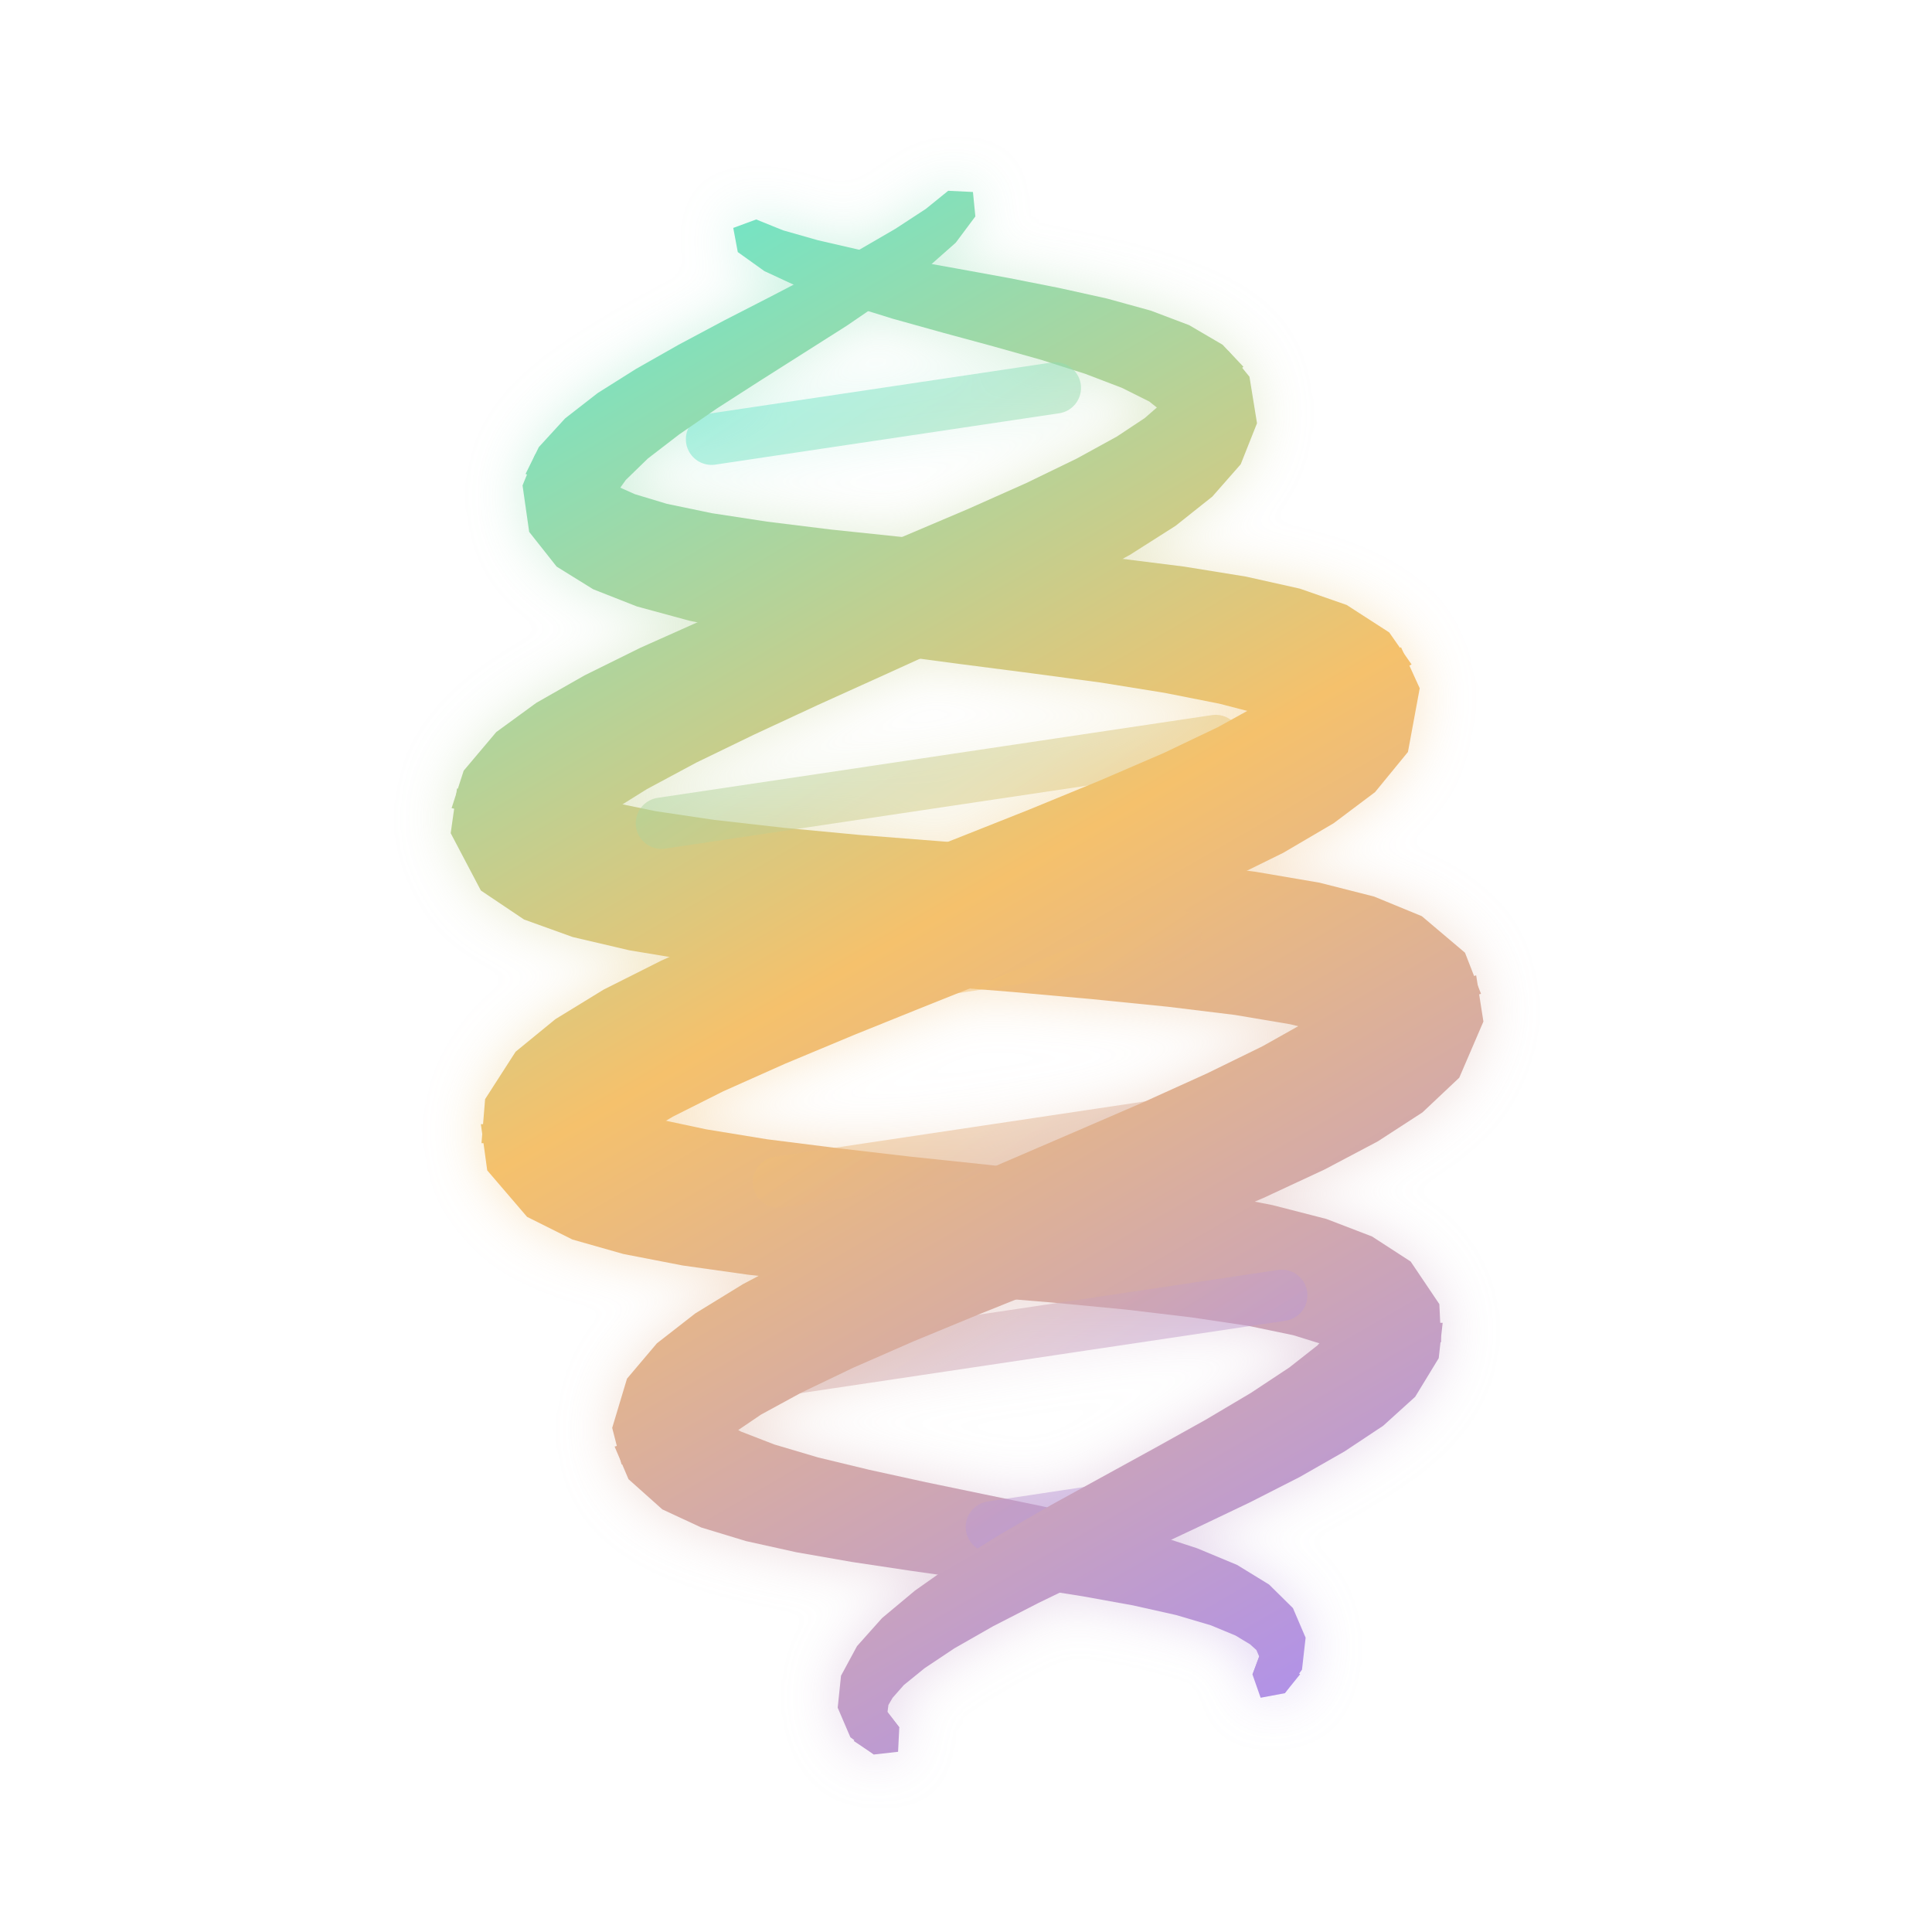
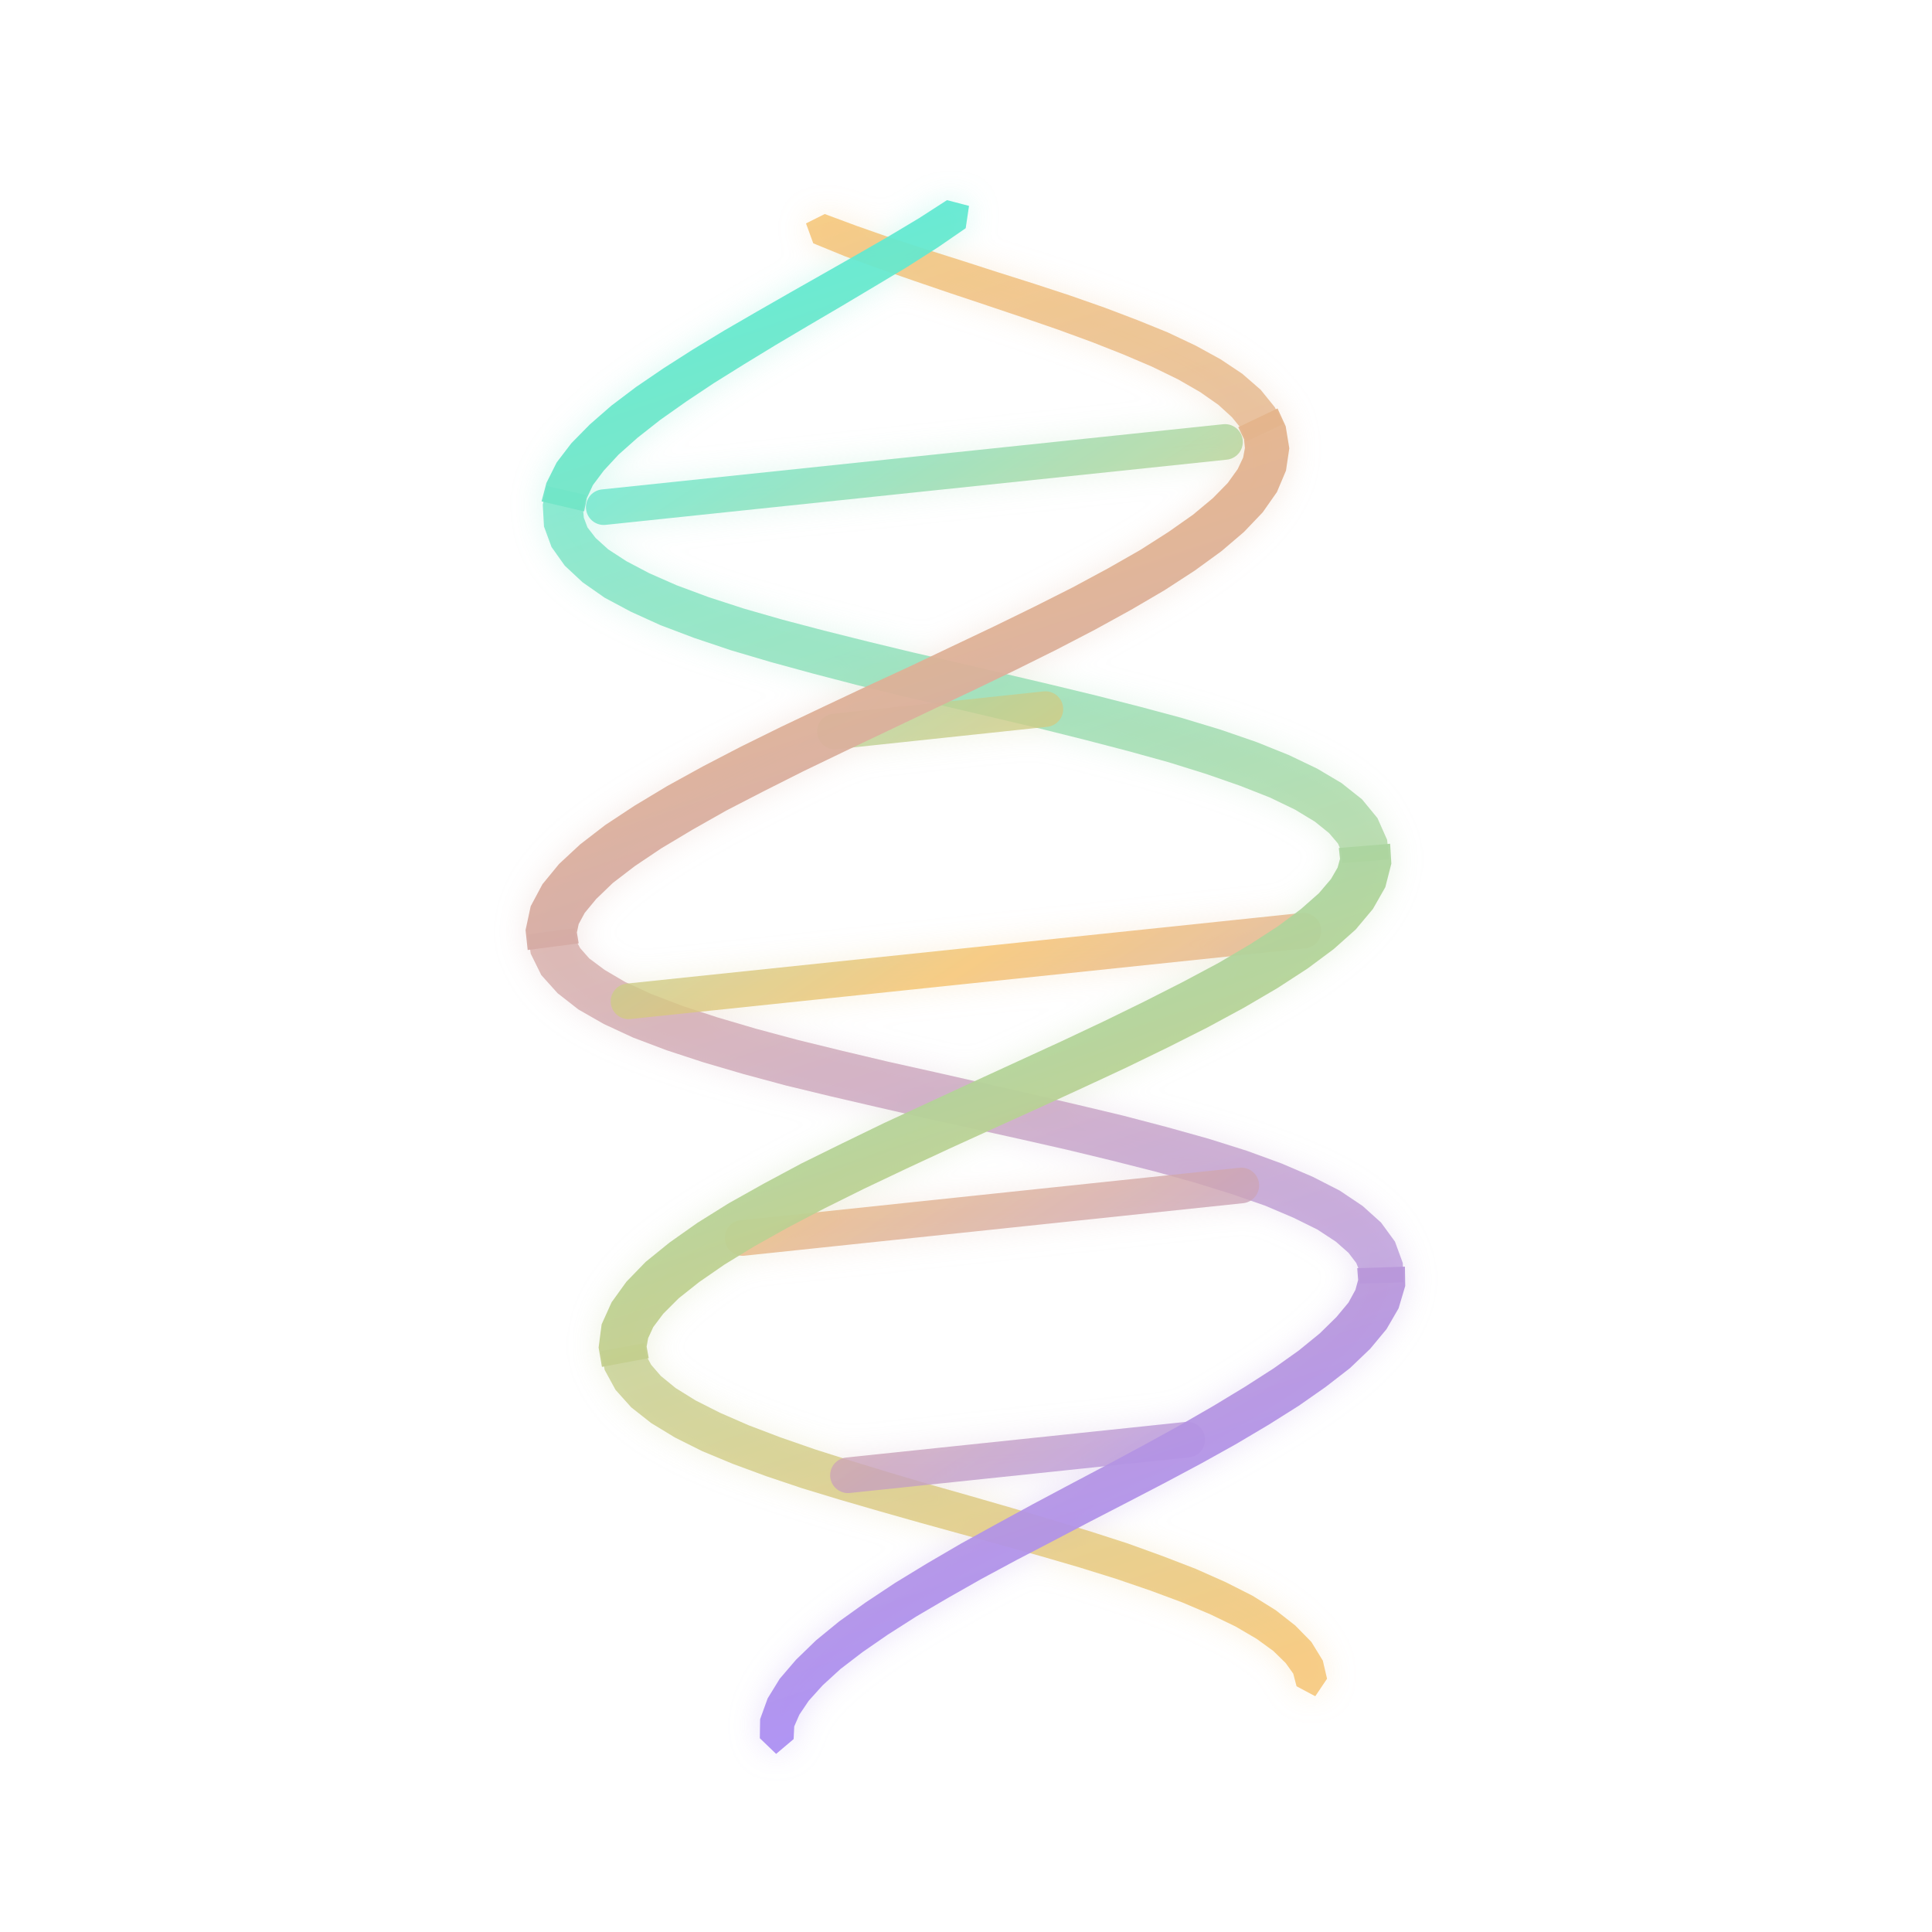
<svg xmlns="http://www.w3.org/2000/svg" viewBox="0 0 64 64" fill="none" role="img" aria-label="Humanitas" class="humanitas-dna" data-dna-prefix="hdna">
-   <style>#hdna-glow-layer{animation:hdna-breathe 4.2s ease-in-out infinite}@keyframes hdna-breathe{0%,100%{opacity:.32}50%{opacity:.62}}@media (prefers-reduced-motion:reduce){#hdna-glow-layer{animation:none!important;opacity:.32}}</style>
+   <style>#hdna-glow-layer{animation:hdna-breathe 4.2s ease-in-out infinite}@keyframes hdna-breathe{0%,100%{opacity:.22}50%{opacity:.42}}@media (prefers-reduced-motion:reduce){#hdna-glow-layer{animation:none!important;opacity:.22}}</style>
  <defs>
-     <linearGradient id="hdna-grad" x1="18" y1="6" x2="48" y2="58" gradientUnits="userSpaceOnUse" color-interpolation="sRGB">
+     <linearGradient id="hdna-grad0" x1="24" y1="8" x2="40" y2="56" gradientUnits="userSpaceOnUse" color-interpolation="sRGB">
      <stop offset="0%" stop-color="#5eead4" />
-       <stop offset="46%" stop-color="#f5c16c" />
+       <stop offset="100%" stop-color="#f5c16c" />
+     </linearGradient>
+     <linearGradient id="hdna-grad1" x1="24" y1="8" x2="40" y2="56" gradientUnits="userSpaceOnUse" color-interpolation="sRGB">
+       <stop offset="0%" stop-color="#f5c16c" />
      <stop offset="100%" stop-color="#a78bfa" />
    </linearGradient>
    <linearGradient id="hdna-rung" x1="20" y1="14" x2="44" y2="50" gradientUnits="userSpaceOnUse" color-interpolation="sRGB">
      <stop offset="0%" stop-color="#5eead4" />
      <stop offset="50%" stop-color="#f5c16c" />
      <stop offset="100%" stop-color="#a78bfa" />
    </linearGradient>
-     <filter id="hdna-glow" x="-35%" y="-35%" width="170%" height="170%">
-       <feGaussianBlur in="SourceGraphic" stdDeviation="0.9" />
+     <filter id="hdna-glow" x="-30%" y="-30%" width="160%" height="160%">
+       <feGaussianBlur in="SourceGraphic" stdDeviation="0.5" />
    </filter>
  </defs>
-   <g id="hdna-glow-layer" filter="url(#hdna-glow)" opacity=".4">
-     <path d="M15.14 26.12L14.93 27.60L15.93 29.50L17.36 30.46L18.97 31.04L20.85 31.48L23.02 31.84L25.45 32.14L28.07 32.40L30.79 32.64L33.54 32.86L36.20 33.10L38.69 33.35L40.90 33.62L42.74 33.93L44.09 34.26L44.81 34.53L44.72 34.39L44.53 34.24L49.06 32.92L48.53 31.56L47.10 30.35L45.52 29.70L43.71 29.24L41.60 28.88L39.22 28.58L36.64 28.32L33.93 28.09L31.18 27.87L28.49 27.66L25.95 27.42L23.66 27.16L21.71 26.87L20.21 26.56L19.28 26.26L19.09 26.19L19.41 26.93L19.51 27.10L15.14 26.12Z" fill="url(#hdna-grad)" />
-     <path d="M15.93 37.24L16.14 38.77L17.46 40.31L18.96 41.06L20.65 41.54L22.61 41.92L24.81 42.23L27.22 42.49L29.76 42.72L32.34 42.94L34.88 43.15L37.29 43.38L39.47 43.64L41.35 43.92L42.84 44.23L43.84 44.54L44.26 44.72L44.16 44.44L44.10 44.45L47.74 44.46L47.68 43.20L46.73 41.79L45.45 40.96L43.94 40.38L42.15 39.92L40.09 39.52L37.79 39.18L35.33 38.88L32.77 38.59L30.20 38.32L27.71 38.03L25.41 37.74L23.39 37.41L21.75 37.06L20.61 36.70L20.16 36.48L20.48 36.91L20.67 37.17L15.93 37.24Z" fill="url(#hdna-grad)" />
-     <path d="M17.73 15.05L17.31 16.08L17.53 17.62L18.44 18.77L19.65 19.52L21.10 20.09L22.83 20.56L24.81 20.97L27.00 21.34L29.34 21.67L31.75 21.99L34.15 22.30L36.46 22.61L38.57 22.95L40.39 23.31L41.82 23.68L42.72 24.04L42.90 24.16L42.83 24.26L46.76 22.01L46.02 20.95L44.61 20.04L43.06 19.50L41.27 19.10L39.23 18.77L37.00 18.49L34.63 18.24L32.20 18.01L29.80 17.78L27.51 17.54L25.41 17.28L23.58 17.00L22.09 16.69L21.03 16.37L20.47 16.12L20.39 16.15L20.39 16.46L20.50 16.15L17.73 15.05Z" fill="url(#hdna-grad)" />
-     <path d="M24.44 8.35L25.32 8.98L26.57 9.56L28.00 10.07L29.58 10.56L31.23 11.02L32.89 11.47L34.49 11.92L35.94 12.38L37.17 12.85L38.07 13.30L38.55 13.68L38.76 14.08L41.19 12.15L40.50 11.42L39.39 10.77L38.12 10.29L36.67 9.89L35.09 9.54L33.42 9.21L31.72 8.90L30.05 8.60L28.49 8.28L27.10 7.96L25.94 7.63L25.05 7.27L24.29 7.55L24.44 8.35Z" fill="url(#hdna-grad)" />
-     <path d="M20.36 47.92L20.82 49.00L21.94 50.00L23.23 50.60L24.71 51.05L26.38 51.42L28.21 51.74L30.14 52.03L32.11 52.31L34.04 52.59L35.87 52.88L37.53 53.18L38.96 53.50L40.11 53.84L40.93 54.18L41.41 54.47L41.62 54.66L41.71 54.87L41.49 55.47L42.56 56.09L43.13 55.31L43.25 54.25L42.83 53.27L42.04 52.49L40.98 51.84L39.66 51.29L38.13 50.79L36.40 50.33L34.54 49.90L32.60 49.50L30.67 49.10L28.80 48.69L27.10 48.28L25.65 47.85L24.54 47.42L23.90 47.05L23.84 46.96L23.93 46.83L20.36 47.92Z" fill="url(#hdna-grad)" />
-     <path d="M41.78 54.71L41.49 55.47L41.76 56.24L42.56 56.09L43.07 55.46L41.78 54.71Z" fill="url(#hdna-grad)" />
-     <path d="M40.27 24.53L21.91 27.27" fill="none" stroke="url(#hdna-rung)" stroke-width="1.7" stroke-linecap="round" opacity="0.49" />
-     <path d="M25.04 33.04L38.96 30.96" fill="none" stroke="url(#hdna-rung)" stroke-width="1.7" stroke-linecap="round" opacity="0.49" />
-     <path d="M23.57 14.55L34.96 12.85" fill="none" stroke="url(#hdna-rung)" stroke-width="1.7" stroke-linecap="round" opacity="0.49" />
-     <path d="M25.79 39.16L40.03 37.03" fill="none" stroke="url(#hdna-rung)" stroke-width="1.7" stroke-linecap="round" opacity="0.49" />
-     <path d="M36.63 50.01L32.84 50.58" fill="none" stroke="url(#hdna-rung)" stroke-width="1.7" stroke-linecap="round" opacity="0.49" />
-     <path d="M42.46 42.91L25.19 45.49" fill="none" stroke="url(#hdna-rung)" stroke-width="1.7" stroke-linecap="round" opacity="0.49" />
-     <path d="M28.28 57.67L28.95 58.12L29.75 58.03L29.79 57.22L29.29 56.58L28.28 57.67Z" fill="url(#hdna-grad)" />
-     <path d="M44.05 43.82L44.18 43.92L44.15 44.02L43.64 44.57L42.71 45.30L41.44 46.14L39.94 47.03L38.27 47.96L36.54 48.91L34.81 49.86L33.15 50.82L31.63 51.76L30.31 52.69L29.22 53.60L28.39 54.53L27.86 55.51L27.75 56.57L28.17 57.55L28.95 58.12L29.79 57.22L29.40 56.71L29.43 56.48L29.57 56.24L29.94 55.82L30.63 55.26L31.62 54.60L32.90 53.87L34.40 53.10L36.07 52.29L37.83 51.46L39.64 50.61L41.40 49.77L43.05 48.93L44.54 48.08L45.82 47.23L46.88 46.27L47.66 44.99L47.79 43.82L44.05 43.82Z" fill="url(#hdna-grad)" />
-     <path d="M31.41 6.32L30.67 6.92L29.66 7.58L28.42 8.30L27.02 9.05L25.52 9.83L23.98 10.62L22.48 11.42L21.07 12.22L19.80 13.02L18.72 13.86L17.85 14.81L17.41 15.70L20.29 16.84L20.38 16.39L20.73 15.90L21.46 15.19L22.50 14.39L23.75 13.53L25.15 12.63L26.60 11.71L28.05 10.79L29.41 9.86L30.63 8.95L31.66 8.04L32.31 7.17L32.23 6.36L31.41 6.32Z" fill="url(#hdna-grad)" />
-     <path d="M38.36 13.48L38.56 13.75L38.47 13.45L38.39 13.44L37.92 13.85L37.00 14.46L35.67 15.19L34.00 16.00L32.07 16.86L29.95 17.76L27.72 18.68L25.46 19.61L23.27 20.54L21.21 21.46L19.37 22.37L17.77 23.28L16.44 24.25L15.36 25.53L14.96 26.77L19.38 27.76L19.28 27.69L19.42 27.52L20.18 26.92L21.43 26.14L23.07 25.26L24.99 24.33L27.10 23.35L29.31 22.35L31.53 21.34L33.67 20.34L35.66 19.35L37.43 18.38L38.94 17.42L40.16 16.45L41.10 15.38L41.64 14.02L41.39 12.48L40.69 11.62L38.36 13.48Z" fill="url(#hdna-grad)" />
-     <path d="M44.35 33.64L44.45 33.32L44.63 32.82L44.26 33.17L43.28 33.84L41.82 34.66L39.98 35.56L37.86 36.52L35.57 37.51L33.20 38.53L30.83 39.55L28.56 40.56L26.46 41.56L24.61 42.54L23.03 43.51L21.76 44.50L20.77 45.67L20.28 47.30L20.59 48.51L24.07 47.45L24.01 47.45L23.99 47.75L24.34 47.45L25.21 46.86L26.55 46.13L28.26 45.31L30.27 44.43L32.50 43.51L34.87 42.56L37.28 41.60L39.63 40.63L41.86 39.68L43.88 38.74L45.64 37.81L47.12 36.85L48.34 35.70L49.14 33.84L48.90 32.31L44.35 33.64Z" fill="url(#hdna-grad)" />
-     <path d="M42.52 23.66L42.55 23.47L42.65 22.67L42.49 22.79L41.68 23.35L40.34 24.09L38.56 24.94L36.45 25.85L34.09 26.82L31.57 27.82L29.01 28.83L26.48 29.84L24.09 30.84L21.91 31.82L20.00 32.78L18.40 33.76L17.08 34.84L16.07 36.41L15.95 37.87L20.67 37.80L20.54 38.00L20.49 38.17L21.10 37.70L22.29 36.99L23.96 36.15L26.00 35.24L28.30 34.28L30.78 33.28L33.34 32.26L35.88 31.23L38.31 30.22L40.54 29.22L42.51 28.25L44.18 27.27L45.55 26.24L46.64 24.91L47.03 22.80L46.41 21.44L42.52 23.66Z" fill="url(#hdna-grad)" />
+   <g id="hdna-glow-layer" filter="url(#hdna-glow)" opacity=".28">
+     <path d="M17.49 30.95L17.58 31.59L17.93 32.30L18.47 32.90L19.16 33.44L20.00 33.92L20.97 34.37L22.08 34.79L23.30 35.19L24.63 35.58L26.04 35.96L27.53 36.32L29.08 36.68L30.65 37.04L32.24 37.39L33.82 37.74L35.36 38.09L36.85 38.45L38.27 38.81L39.60 39.18L40.82 39.56L41.91 39.94L42.85 40.34L43.64 40.73L44.25 41.13L44.67 41.50L44.93 41.84L45.04 42.12L45.05 42.52L46.49 42.48L46.47 41.84L46.21 41.13L45.75 40.50L45.14 39.95L44.38 39.44L43.48 38.98L42.45 38.54L41.30 38.12L40.03 37.72L38.67 37.34L37.22 36.96L35.71 36.60L34.16 36.24L32.58 35.88L30.99 35.52L29.42 35.17L27.90 34.81L26.43 34.45L25.05 34.08L23.76 33.70L22.60 33.32L21.58 32.93L20.71 32.53L20.03 32.13L19.52 31.75L19.22 31.41L19.07 31.13L19.04 30.75L17.49 30.95Z" fill="url(#hdna-grad1)" opacity="0.78" />
+     <path d="M18.12 16.10L17.98 16.72L18.02 17.44L18.27 18.12L18.71 18.74L19.30 19.29L20.03 19.80L20.89 20.26L21.88 20.71L22.99 21.13L24.21 21.54L25.53 21.93L26.92 22.31L28.38 22.69L29.89 23.06L31.42 23.42L32.95 23.78L34.47 24.14L35.95 24.51L37.37 24.88L38.71 25.25L39.96 25.64L41.08 26.03L42.07 26.42L42.90 26.82L43.56 27.22L44.03 27.60L44.32 27.94L44.44 28.21L44.46 28.59L46.02 28.47L45.95 27.82L45.63 27.10L45.12 26.48L44.44 25.94L43.63 25.46L42.69 25.01L41.62 24.58L40.43 24.17L39.14 23.78L37.76 23.41L36.31 23.04L34.82 22.68L33.29 22.32L31.76 21.96L30.23 21.61L28.74 21.25L27.30 20.89L25.93 20.53L24.64 20.16L23.47 19.78L22.42 19.39L21.51 18.99L20.75 18.59L20.15 18.20L19.73 17.82L19.46 17.47L19.34 17.15L19.31 16.84L19.41 16.40L18.12 16.10Z" fill="url(#hdna-grad0)" opacity="0.78" />
+     <path d="M19.91 44.76L20.03 45.38L20.39 46.04L20.91 46.62L21.57 47.14L22.36 47.62L23.26 48.07L24.27 48.49L25.38 48.90L26.57 49.30L27.82 49.68L29.13 50.06L30.47 50.44L31.81 50.81L33.16 51.18L34.48 51.55L35.75 51.92L36.97 52.30L38.11 52.69L39.16 53.08L40.10 53.48L40.93 53.88L41.63 54.29L42.18 54.69L42.59 55.09L42.84 55.44L42.95 55.86L43.57 56.19L43.96 55.61L43.82 55.01L43.44 54.39L42.91 53.85L42.26 53.34L41.49 52.86L40.60 52.41L39.61 51.97L38.52 51.55L37.36 51.13L36.12 50.73L34.83 50.34L33.51 49.95L32.16 49.56L30.82 49.18L29.50 48.79L28.22 48.40L26.99 48.01L25.84 47.61L24.79 47.21L23.85 46.80L23.04 46.39L22.38 45.98L21.89 45.58L21.57 45.21L21.40 44.89L21.34 44.49L19.91 44.76Z" fill="url(#hdna-grad0)" opacity="0.79" />
+     <path d="M26.94 8.06L27.99 8.49L29.12 8.90L30.30 9.31L31.50 9.72L32.70 10.12L33.89 10.52L35.05 10.92L36.17 11.33L37.21 11.74L38.17 12.15L39.03 12.57L39.76 12.99L40.36 13.41L40.81 13.82L41.11 14.19L41.29 14.62L42.51 14.05L42.23 13.49L41.76 12.91L41.15 12.38L40.43 11.90L39.61 11.45L38.68 11.01L37.67 10.60L36.59 10.19L35.45 9.79L34.26 9.40L33.06 9.02L31.85 8.63L30.65 8.25L29.48 7.87L28.37 7.48L27.32 7.09L26.70 7.40L26.94 8.06Z" fill="url(#hdna-grad1)" opacity="0.79" />
+     <path d="M24.60 41.01L41.12 39.27" fill="none" stroke="url(#hdna-rung)" stroke-width="1.18" stroke-linecap="round" opacity="0.79" />
+     <path d="M28.09 48.87L39.33 47.69" fill="none" stroke="url(#hdna-rung)" stroke-width="1.18" stroke-linecap="round" opacity="0.79" />
+     <path d="M34.63 23.49L27.66 24.23" fill="none" stroke="url(#hdna-rung)" stroke-width="1.18" stroke-linecap="round" opacity="0.79" />
+     <path d="M20.00 16.80L40.58 14.64" fill="none" stroke="url(#hdna-rung)" stroke-width="1.18" stroke-linecap="round" opacity="0.79" />
+     <path d="M43.18 30.83L20.82 33.17" fill="none" stroke="url(#hdna-rung)" stroke-width="1.18" stroke-linecap="round" opacity="0.79" />
+     <path d="M31.37 6.63L30.44 7.23L29.42 7.84L28.36 8.45L27.27 9.07L26.16 9.70L25.06 10.33L23.99 10.95L22.95 11.58L21.98 12.20L21.07 12.82L20.25 13.44L19.54 14.06L18.93 14.68L18.44 15.32L18.10 16.00L17.94 16.61L19.35 16.94L19.44 16.50L19.64 16.07L20.00 15.59L20.49 15.06L21.12 14.50L21.87 13.91L22.72 13.31L23.65 12.69L24.66 12.06L25.71 11.42L26.79 10.78L27.88 10.14L28.97 9.49L30.04 8.85L31.06 8.20L31.99 7.56L32.10 6.82L31.37 6.63Z" fill="url(#hdna-grad0)" opacity="0.93" />
+     <path d="M44.96 42.01L44.99 42.40L44.90 42.73L44.67 43.15L44.27 43.63L43.72 44.17L43.02 44.74L42.19 45.33L41.24 45.94L40.20 46.57L39.09 47.21L37.91 47.86L36.70 48.51L35.47 49.16L34.23 49.82L33.02 50.48L31.84 51.13L30.71 51.79L29.66 52.43L28.68 53.08L27.80 53.71L27.03 54.34L26.37 54.98L25.83 55.61L25.43 56.26L25.18 56.95L25.17 57.58L25.71 58.10L26.29 57.61L26.31 57.19L26.48 56.80L26.79 56.34L27.25 55.83L27.84 55.29L28.57 54.73L29.41 54.15L30.35 53.55L31.39 52.94L32.50 52.31L33.67 51.68L34.88 51.05L36.12 50.40L37.36 49.76L38.59 49.12L39.79 48.48L40.94 47.84L42.02 47.20L43.02 46.57L43.92 45.94L44.72 45.32L45.39 44.68L45.93 44.03L46.33 43.34L46.55 42.60L46.54 41.96L44.96 42.01Z" fill="url(#hdna-grad1)" opacity="0.93" />
+     <path d="M41.02 14.15L41.21 14.55L41.24 14.84L41.18 15.16L41.00 15.54L40.67 16.00L40.18 16.50L39.52 17.05L38.71 17.62L37.77 18.22L36.70 18.83L35.53 19.46L34.26 20.10L32.93 20.75L31.54 21.41L30.13 22.08L28.70 22.74L27.28 23.41L25.89 24.07L24.55 24.73L23.28 25.39L22.10 26.04L21.02 26.69L20.05 27.33L19.22 27.97L18.52 28.62L17.97 29.29L17.58 30.02L17.41 30.81L17.48 31.47L19.17 31.25L19.11 30.89L19.17 30.61L19.37 30.24L19.75 29.78L20.30 29.25L21.03 28.69L21.91 28.10L22.93 27.49L24.06 26.85L25.30 26.21L26.61 25.55L27.98 24.89L29.39 24.22L30.82 23.54L32.24 22.87L33.63 22.20L34.98 21.53L36.27 20.86L37.47 20.20L38.58 19.55L39.58 18.90L40.46 18.26L41.21 17.62L41.83 16.97L42.30 16.30L42.60 15.59L42.71 14.85L42.59 14.12L42.32 13.53L41.02 14.15Z" fill="url(#hdna-grad1)" opacity="0.94" />
+     <path d="M44.35 28.09L44.39 28.45L44.31 28.74L44.09 29.12L43.69 29.59L43.10 30.11L42.34 30.68L41.43 31.27L40.38 31.89L39.20 32.52L37.92 33.17L36.57 33.83L35.15 34.50L33.69 35.17L32.21 35.85L30.74 36.53L29.29 37.20L27.89 37.88L26.55 38.54L25.30 39.21L24.14 39.86L23.10 40.51L22.18 41.16L21.39 41.80L20.75 42.46L20.26 43.14L19.93 43.87L19.83 44.64L19.94 45.28L21.49 44.99L21.42 44.61L21.47 44.33L21.64 43.96L21.97 43.52L22.48 43.01L23.16 42.47L24.00 41.89L24.98 41.29L26.09 40.67L27.31 40.03L28.62 39.38L30.01 38.72L31.45 38.05L32.92 37.38L34.40 36.71L35.86 36.04L37.30 35.37L38.68 34.70L39.99 34.04L41.21 33.38L42.32 32.73L43.32 32.08L44.18 31.44L44.91 30.79L45.48 30.11L45.89 29.39L46.09 28.61L46.05 27.95L44.35 28.09Z" fill="url(#hdna-grad0)" opacity="0.94" />
  </g>
  <g id="hdna-static">
-     <path d="M15.14 26.12L14.93 27.60L15.93 29.50L17.36 30.46L18.97 31.04L20.85 31.48L23.02 31.84L25.45 32.14L28.07 32.40L30.79 32.64L33.54 32.86L36.20 33.10L38.69 33.35L40.90 33.62L42.74 33.93L44.09 34.26L44.81 34.53L44.72 34.39L44.53 34.24L49.06 32.92L48.53 31.56L47.10 30.35L45.52 29.70L43.71 29.24L41.60 28.88L39.22 28.58L36.64 28.32L33.93 28.09L31.18 27.87L28.49 27.66L25.95 27.42L23.66 27.16L21.71 26.87L20.21 26.56L19.28 26.26L19.09 26.19L19.41 26.93L19.51 27.10L15.14 26.12Z" fill="url(#hdna-grad)" />
-     <path d="M15.93 37.24L16.14 38.77L17.46 40.31L18.96 41.06L20.65 41.54L22.61 41.92L24.81 42.23L27.22 42.49L29.76 42.72L32.34 42.94L34.88 43.15L37.29 43.38L39.47 43.64L41.35 43.92L42.84 44.23L43.84 44.54L44.26 44.72L44.16 44.44L44.10 44.45L47.74 44.46L47.68 43.20L46.73 41.79L45.45 40.96L43.94 40.38L42.15 39.92L40.09 39.52L37.79 39.18L35.33 38.88L32.77 38.59L30.20 38.32L27.71 38.03L25.41 37.74L23.39 37.41L21.75 37.06L20.61 36.70L20.16 36.48L20.48 36.91L20.67 37.17L15.93 37.24Z" fill="url(#hdna-grad)" />
-     <path d="M17.73 15.05L17.31 16.08L17.53 17.62L18.44 18.77L19.65 19.52L21.10 20.09L22.83 20.56L24.81 20.97L27.00 21.34L29.34 21.67L31.75 21.99L34.15 22.30L36.46 22.61L38.57 22.95L40.39 23.31L41.82 23.68L42.72 24.04L42.90 24.16L42.83 24.26L46.76 22.01L46.02 20.95L44.61 20.04L43.06 19.50L41.27 19.10L39.23 18.77L37.00 18.49L34.63 18.24L32.20 18.01L29.80 17.78L27.51 17.54L25.41 17.28L23.58 17.00L22.09 16.69L21.03 16.37L20.47 16.12L20.39 16.15L20.39 16.46L20.50 16.15L17.73 15.05Z" fill="url(#hdna-grad)" />
-     <path d="M24.44 8.35L25.32 8.98L26.57 9.56L28.00 10.07L29.58 10.56L31.23 11.02L32.89 11.47L34.49 11.92L35.94 12.38L37.17 12.85L38.07 13.30L38.55 13.68L38.76 14.08L41.19 12.15L40.50 11.42L39.39 10.77L38.12 10.29L36.67 9.89L35.09 9.54L33.42 9.21L31.72 8.90L30.05 8.60L28.49 8.28L27.10 7.96L25.94 7.63L25.05 7.27L24.29 7.55L24.44 8.35Z" fill="url(#hdna-grad)" />
-     <path d="M20.36 47.92L20.82 49.00L21.94 50.00L23.23 50.60L24.71 51.05L26.38 51.42L28.21 51.74L30.14 52.03L32.11 52.31L34.04 52.59L35.87 52.88L37.53 53.18L38.96 53.50L40.11 53.84L40.93 54.18L41.41 54.47L41.62 54.66L41.71 54.87L41.49 55.47L42.56 56.09L43.13 55.31L43.25 54.25L42.83 53.27L42.04 52.49L40.98 51.84L39.66 51.29L38.13 50.79L36.40 50.33L34.54 49.90L32.60 49.50L30.67 49.10L28.80 48.69L27.10 48.28L25.65 47.85L24.54 47.42L23.90 47.05L23.84 46.96L23.93 46.83L20.36 47.92Z" fill="url(#hdna-grad)" />
-     <path d="M41.78 54.71L41.49 55.47L41.76 56.24L42.56 56.09L43.07 55.46L41.78 54.71Z" fill="url(#hdna-grad)" />
-     <path d="M40.27 24.53L21.91 27.27" fill="none" stroke="url(#hdna-rung)" stroke-width="1.7" stroke-linecap="round" opacity="0.49" />
-     <path d="M25.04 33.04L38.96 30.96" fill="none" stroke="url(#hdna-rung)" stroke-width="1.7" stroke-linecap="round" opacity="0.49" />
-     <path d="M23.57 14.55L34.96 12.85" fill="none" stroke="url(#hdna-rung)" stroke-width="1.7" stroke-linecap="round" opacity="0.49" />
-     <path d="M25.79 39.16L40.03 37.03" fill="none" stroke="url(#hdna-rung)" stroke-width="1.7" stroke-linecap="round" opacity="0.49" />
-     <path d="M36.63 50.01L32.84 50.58" fill="none" stroke="url(#hdna-rung)" stroke-width="1.7" stroke-linecap="round" opacity="0.49" />
-     <path d="M42.46 42.91L25.19 45.49" fill="none" stroke="url(#hdna-rung)" stroke-width="1.7" stroke-linecap="round" opacity="0.49" />
-     <path d="M28.28 57.67L28.95 58.12L29.75 58.03L29.79 57.22L29.29 56.58L28.28 57.67Z" fill="url(#hdna-grad)" />
-     <path d="M44.05 43.82L44.18 43.92L44.15 44.02L43.64 44.57L42.71 45.30L41.44 46.14L39.94 47.03L38.27 47.96L36.54 48.91L34.81 49.86L33.15 50.82L31.63 51.76L30.31 52.69L29.22 53.60L28.39 54.53L27.86 55.51L27.75 56.57L28.17 57.55L28.95 58.12L29.79 57.22L29.40 56.71L29.43 56.48L29.57 56.24L29.94 55.82L30.63 55.26L31.62 54.60L32.90 53.87L34.40 53.10L36.07 52.29L37.83 51.46L39.64 50.61L41.40 49.77L43.05 48.93L44.54 48.08L45.82 47.23L46.88 46.27L47.66 44.99L47.79 43.82L44.05 43.82Z" fill="url(#hdna-grad)" />
-     <path d="M31.41 6.32L30.67 6.92L29.66 7.58L28.42 8.30L27.02 9.05L25.52 9.83L23.98 10.62L22.48 11.42L21.07 12.22L19.80 13.02L18.72 13.86L17.85 14.81L17.41 15.70L20.29 16.84L20.38 16.39L20.73 15.90L21.46 15.19L22.50 14.39L23.75 13.53L25.15 12.63L26.60 11.71L28.05 10.79L29.41 9.86L30.63 8.95L31.66 8.04L32.31 7.17L32.23 6.36L31.41 6.32Z" fill="url(#hdna-grad)" />
-     <path d="M38.36 13.48L38.56 13.75L38.47 13.45L38.39 13.44L37.92 13.85L37.00 14.46L35.67 15.19L34.00 16.00L32.07 16.86L29.95 17.76L27.72 18.68L25.46 19.61L23.27 20.54L21.21 21.46L19.37 22.37L17.77 23.28L16.44 24.25L15.36 25.53L14.96 26.77L19.38 27.76L19.28 27.69L19.42 27.52L20.18 26.92L21.43 26.14L23.07 25.26L24.99 24.33L27.10 23.35L29.31 22.35L31.53 21.34L33.67 20.34L35.66 19.35L37.43 18.38L38.94 17.42L40.16 16.45L41.10 15.38L41.64 14.02L41.39 12.48L40.69 11.62L38.36 13.48Z" fill="url(#hdna-grad)" />
-     <path d="M44.35 33.64L44.45 33.32L44.63 32.82L44.26 33.17L43.28 33.84L41.82 34.66L39.98 35.56L37.86 36.52L35.57 37.51L33.20 38.53L30.83 39.55L28.56 40.56L26.46 41.56L24.61 42.54L23.03 43.51L21.76 44.50L20.77 45.67L20.28 47.30L20.59 48.51L24.07 47.45L24.01 47.45L23.99 47.75L24.34 47.45L25.21 46.86L26.55 46.13L28.26 45.31L30.27 44.43L32.50 43.51L34.87 42.56L37.28 41.60L39.63 40.63L41.86 39.68L43.88 38.74L45.64 37.81L47.12 36.85L48.34 35.70L49.14 33.84L48.90 32.31L44.35 33.64Z" fill="url(#hdna-grad)" />
-     <path d="M42.52 23.66L42.55 23.47L42.65 22.67L42.49 22.79L41.68 23.35L40.34 24.09L38.56 24.94L36.45 25.85L34.09 26.82L31.57 27.82L29.01 28.83L26.48 29.84L24.09 30.84L21.91 31.82L20.00 32.78L18.40 33.76L17.08 34.84L16.07 36.41L15.95 37.87L20.67 37.80L20.54 38.00L20.49 38.17L21.10 37.70L22.29 36.99L23.96 36.15L26.00 35.24L28.30 34.28L30.78 33.28L33.34 32.26L35.88 31.23L38.31 30.22L40.54 29.22L42.51 28.25L44.18 27.27L45.55 26.24L46.64 24.91L47.03 22.80L46.41 21.44L42.52 23.66Z" fill="url(#hdna-grad)" />
+     <path d="M17.49 30.95L17.58 31.59L17.93 32.30L18.47 32.90L19.16 33.44L20.00 33.92L20.97 34.37L22.08 34.79L23.30 35.19L24.63 35.58L26.04 35.96L27.53 36.32L29.08 36.68L30.65 37.04L32.24 37.39L33.82 37.74L35.36 38.09L36.85 38.45L38.27 38.81L39.60 39.18L40.82 39.56L41.91 39.94L42.85 40.34L43.64 40.73L44.25 41.13L44.67 41.50L44.93 41.84L45.04 42.12L45.05 42.52L46.49 42.48L46.47 41.84L46.21 41.13L45.75 40.50L45.14 39.95L44.38 39.44L43.48 38.98L42.45 38.54L41.30 38.12L40.03 37.72L38.67 37.34L37.22 36.96L35.71 36.60L34.16 36.24L32.58 35.88L30.99 35.52L29.42 35.17L27.90 34.81L26.43 34.45L25.05 34.08L23.76 33.70L22.60 33.32L21.58 32.93L20.71 32.53L20.03 32.13L19.52 31.75L19.22 31.41L19.07 31.13L19.04 30.75L17.49 30.95Z" fill="url(#hdna-grad1)" opacity="0.78" />
+     <path d="M18.12 16.10L17.98 16.72L18.02 17.44L18.27 18.12L18.71 18.74L19.30 19.29L20.03 19.80L20.89 20.26L21.88 20.71L22.99 21.13L24.21 21.54L25.53 21.93L26.92 22.31L28.38 22.69L29.89 23.06L31.42 23.42L32.95 23.78L34.47 24.14L35.95 24.51L37.37 24.88L38.71 25.25L39.96 25.64L41.08 26.03L42.07 26.42L42.90 26.82L43.56 27.22L44.03 27.60L44.32 27.94L44.44 28.21L44.46 28.59L46.02 28.47L45.95 27.82L45.63 27.10L45.12 26.48L44.44 25.94L43.63 25.46L42.69 25.01L41.62 24.58L40.43 24.17L39.14 23.78L37.76 23.41L36.31 23.04L34.82 22.68L33.29 22.32L31.76 21.96L30.23 21.61L28.74 21.25L27.30 20.89L25.93 20.53L24.64 20.16L23.47 19.78L22.42 19.39L21.51 18.99L20.75 18.59L20.15 18.20L19.73 17.82L19.46 17.47L19.34 17.15L19.31 16.84L19.41 16.40L18.12 16.10Z" fill="url(#hdna-grad0)" opacity="0.78" />
+     <path d="M19.91 44.76L20.03 45.38L20.39 46.04L20.91 46.62L21.57 47.14L22.36 47.62L23.26 48.07L24.27 48.49L25.38 48.90L26.57 49.30L27.82 49.68L29.13 50.06L30.47 50.44L31.81 50.81L33.16 51.18L34.48 51.55L35.75 51.92L36.97 52.30L38.11 52.69L39.16 53.08L40.10 53.48L40.93 53.88L41.63 54.29L42.18 54.69L42.59 55.09L42.84 55.44L42.95 55.86L43.57 56.19L43.96 55.61L43.82 55.01L43.44 54.39L42.91 53.85L42.26 53.34L41.49 52.86L40.60 52.41L39.61 51.97L38.52 51.55L37.36 51.13L36.12 50.73L34.83 50.34L33.51 49.95L32.16 49.56L30.82 49.18L29.50 48.79L28.22 48.40L26.99 48.01L25.84 47.61L24.79 47.21L23.85 46.80L23.04 46.39L22.38 45.98L21.89 45.58L21.57 45.21L21.40 44.89L21.34 44.49L19.91 44.76Z" fill="url(#hdna-grad0)" opacity="0.79" />
+     <path d="M26.94 8.06L27.99 8.49L29.12 8.90L30.30 9.31L31.50 9.72L32.70 10.12L33.89 10.52L35.05 10.92L36.17 11.33L37.21 11.74L38.17 12.15L39.03 12.57L39.76 12.99L40.36 13.41L40.81 13.82L41.11 14.19L41.29 14.62L42.51 14.05L42.23 13.49L41.76 12.91L41.15 12.38L40.43 11.90L39.61 11.45L38.68 11.01L37.67 10.60L36.59 10.19L35.45 9.79L34.26 9.40L33.06 9.02L31.85 8.63L30.65 8.25L29.48 7.87L28.37 7.48L27.32 7.09L26.70 7.40L26.94 8.06Z" fill="url(#hdna-grad1)" opacity="0.79" />
+     <path d="M24.60 41.01L41.12 39.27" fill="none" stroke="url(#hdna-rung)" stroke-width="1.18" stroke-linecap="round" opacity="0.79" />
+     <path d="M28.09 48.87L39.33 47.69" fill="none" stroke="url(#hdna-rung)" stroke-width="1.18" stroke-linecap="round" opacity="0.79" />
+     <path d="M34.63 23.49L27.66 24.23" fill="none" stroke="url(#hdna-rung)" stroke-width="1.18" stroke-linecap="round" opacity="0.79" />
+     <path d="M20.00 16.80L40.58 14.64" fill="none" stroke="url(#hdna-rung)" stroke-width="1.18" stroke-linecap="round" opacity="0.79" />
+     <path d="M43.18 30.83L20.82 33.17" fill="none" stroke="url(#hdna-rung)" stroke-width="1.18" stroke-linecap="round" opacity="0.79" />
+     <path d="M31.37 6.63L30.44 7.23L29.42 7.84L28.36 8.45L27.27 9.07L26.16 9.70L25.06 10.33L23.99 10.95L22.95 11.58L21.98 12.20L21.07 12.82L20.25 13.44L19.54 14.06L18.93 14.68L18.44 15.32L18.10 16.00L17.94 16.61L19.35 16.94L19.44 16.50L19.64 16.07L20.00 15.59L20.49 15.06L21.12 14.50L21.87 13.91L22.72 13.31L23.65 12.69L24.66 12.06L25.71 11.42L26.79 10.78L27.88 10.14L28.97 9.49L30.04 8.85L31.06 8.20L31.99 7.56L32.10 6.82L31.37 6.63Z" fill="url(#hdna-grad0)" opacity="0.93" />
+     <path d="M44.96 42.01L44.99 42.40L44.90 42.73L44.67 43.15L44.27 43.63L43.72 44.17L43.02 44.74L42.19 45.33L41.24 45.94L40.20 46.57L39.09 47.21L37.91 47.86L36.70 48.51L35.47 49.16L34.23 49.82L33.02 50.48L31.84 51.13L30.71 51.79L29.66 52.43L28.68 53.08L27.80 53.71L27.03 54.34L26.37 54.98L25.83 55.61L25.43 56.26L25.18 56.95L25.17 57.58L25.71 58.10L26.29 57.61L26.31 57.19L26.48 56.80L26.79 56.34L27.25 55.83L27.84 55.29L28.57 54.73L29.41 54.15L30.35 53.55L31.39 52.94L32.50 52.31L33.67 51.68L34.88 51.05L36.12 50.40L37.36 49.76L38.59 49.12L39.79 48.48L40.94 47.84L42.02 47.20L43.02 46.57L43.92 45.94L44.72 45.32L45.39 44.68L45.93 44.03L46.33 43.34L46.55 42.60L46.54 41.96L44.96 42.01Z" fill="url(#hdna-grad1)" opacity="0.93" />
+     <path d="M41.02 14.15L41.21 14.55L41.24 14.84L41.18 15.16L41.00 15.54L40.67 16.00L40.18 16.50L39.52 17.05L38.71 17.62L37.77 18.22L36.70 18.83L35.53 19.46L34.26 20.10L32.93 20.75L31.54 21.41L30.13 22.08L28.70 22.74L27.28 23.41L25.89 24.07L24.55 24.73L23.28 25.39L22.10 26.04L21.02 26.69L20.05 27.33L19.22 27.97L18.52 28.62L17.97 29.29L17.58 30.02L17.41 30.81L17.48 31.47L19.17 31.25L19.11 30.89L19.17 30.61L19.37 30.24L19.75 29.78L20.30 29.25L21.03 28.69L21.91 28.10L22.93 27.49L24.06 26.85L25.30 26.21L26.61 25.55L27.98 24.89L29.39 24.22L30.82 23.54L32.24 22.87L33.63 22.20L34.98 21.53L36.27 20.86L37.47 20.20L38.58 19.55L39.58 18.90L40.46 18.26L41.21 17.62L41.83 16.97L42.30 16.30L42.60 15.59L42.71 14.85L42.59 14.12L42.32 13.53L41.02 14.15Z" fill="url(#hdna-grad1)" opacity="0.94" />
+     <path d="M44.35 28.09L44.39 28.45L44.31 28.74L44.09 29.12L43.69 29.59L43.10 30.11L42.34 30.68L41.43 31.27L40.38 31.89L39.20 32.52L37.92 33.17L36.57 33.83L35.15 34.50L33.69 35.17L32.21 35.85L30.74 36.53L29.29 37.20L27.89 37.88L26.55 38.54L25.30 39.21L24.14 39.86L23.10 40.51L22.18 41.16L21.39 41.80L20.75 42.46L20.26 43.14L19.93 43.87L19.83 44.64L19.94 45.28L21.49 44.99L21.42 44.61L21.47 44.33L21.64 43.96L21.97 43.52L22.48 43.01L23.16 42.47L24.00 41.89L24.98 41.29L26.09 40.67L27.31 40.03L28.62 39.38L30.01 38.72L31.45 38.05L32.92 37.38L34.40 36.71L35.86 36.04L37.30 35.37L38.68 34.70L39.99 34.04L41.21 33.38L42.32 32.73L43.32 32.08L44.18 31.44L44.91 30.79L45.48 30.11L45.89 29.39L46.09 28.61L46.05 27.95L44.35 28.09Z" fill="url(#hdna-grad0)" opacity="0.94" />
  </g>
  <g id="hdna-live" opacity="0" />
</svg>
